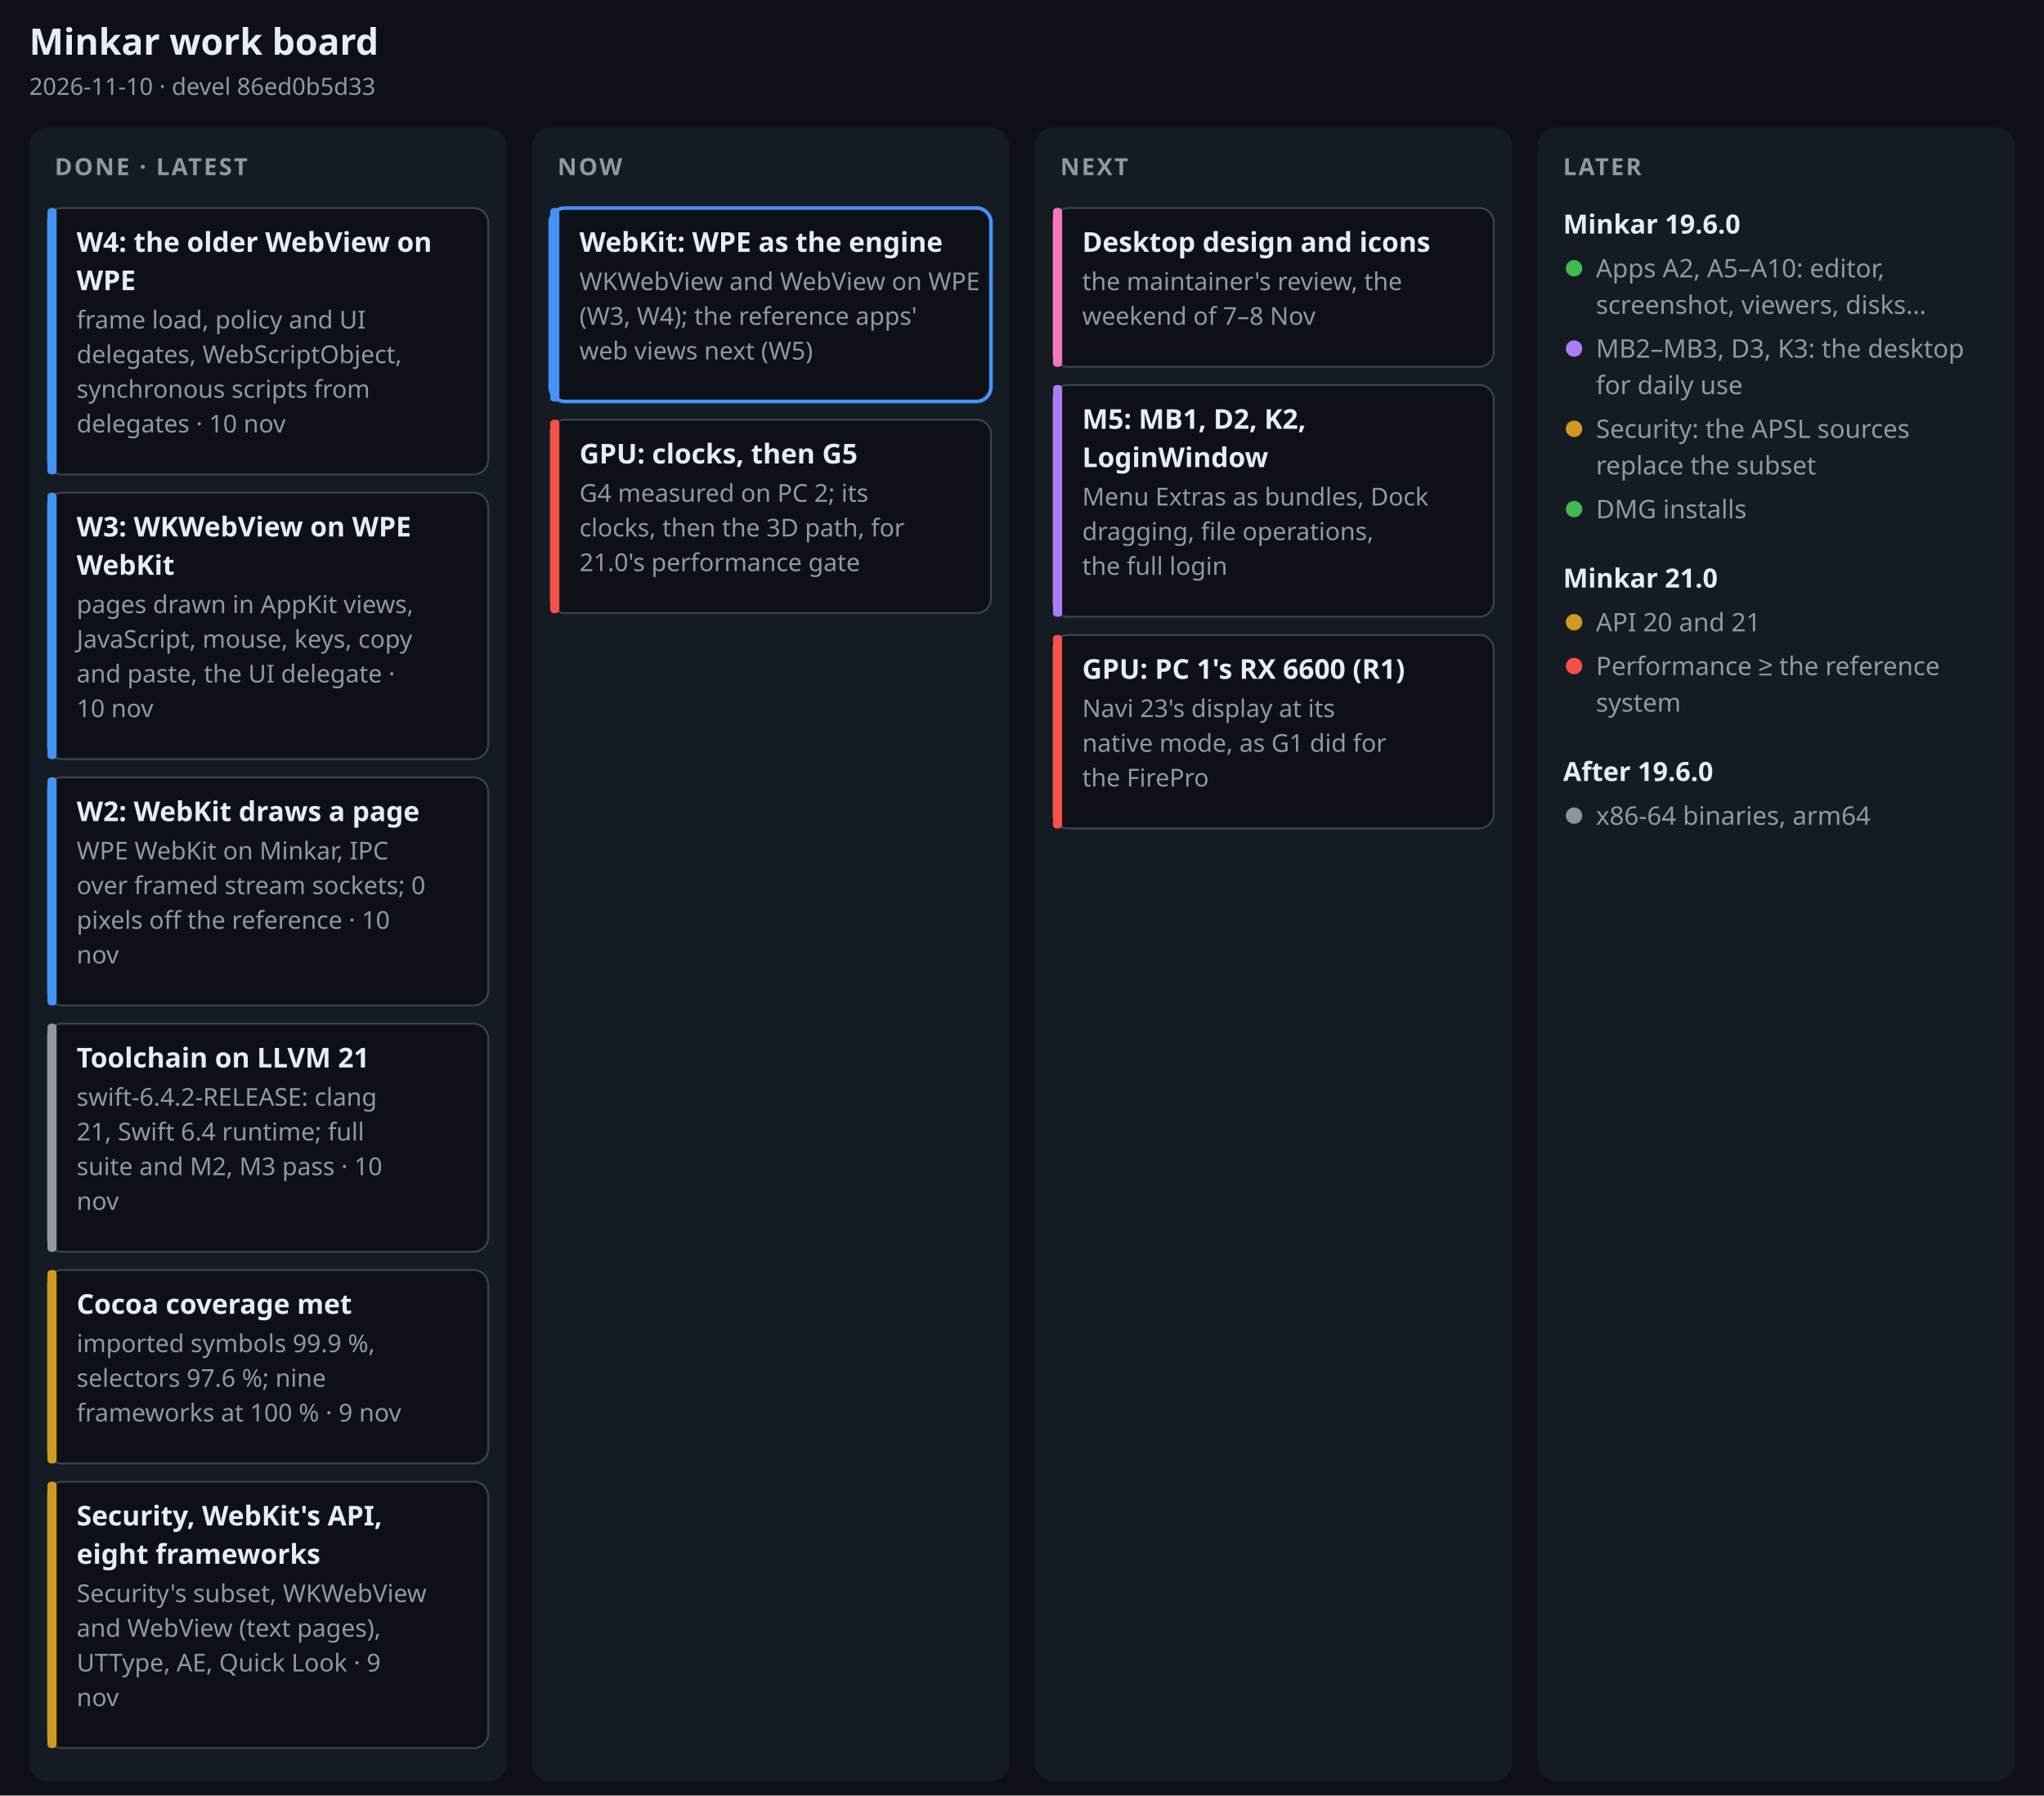
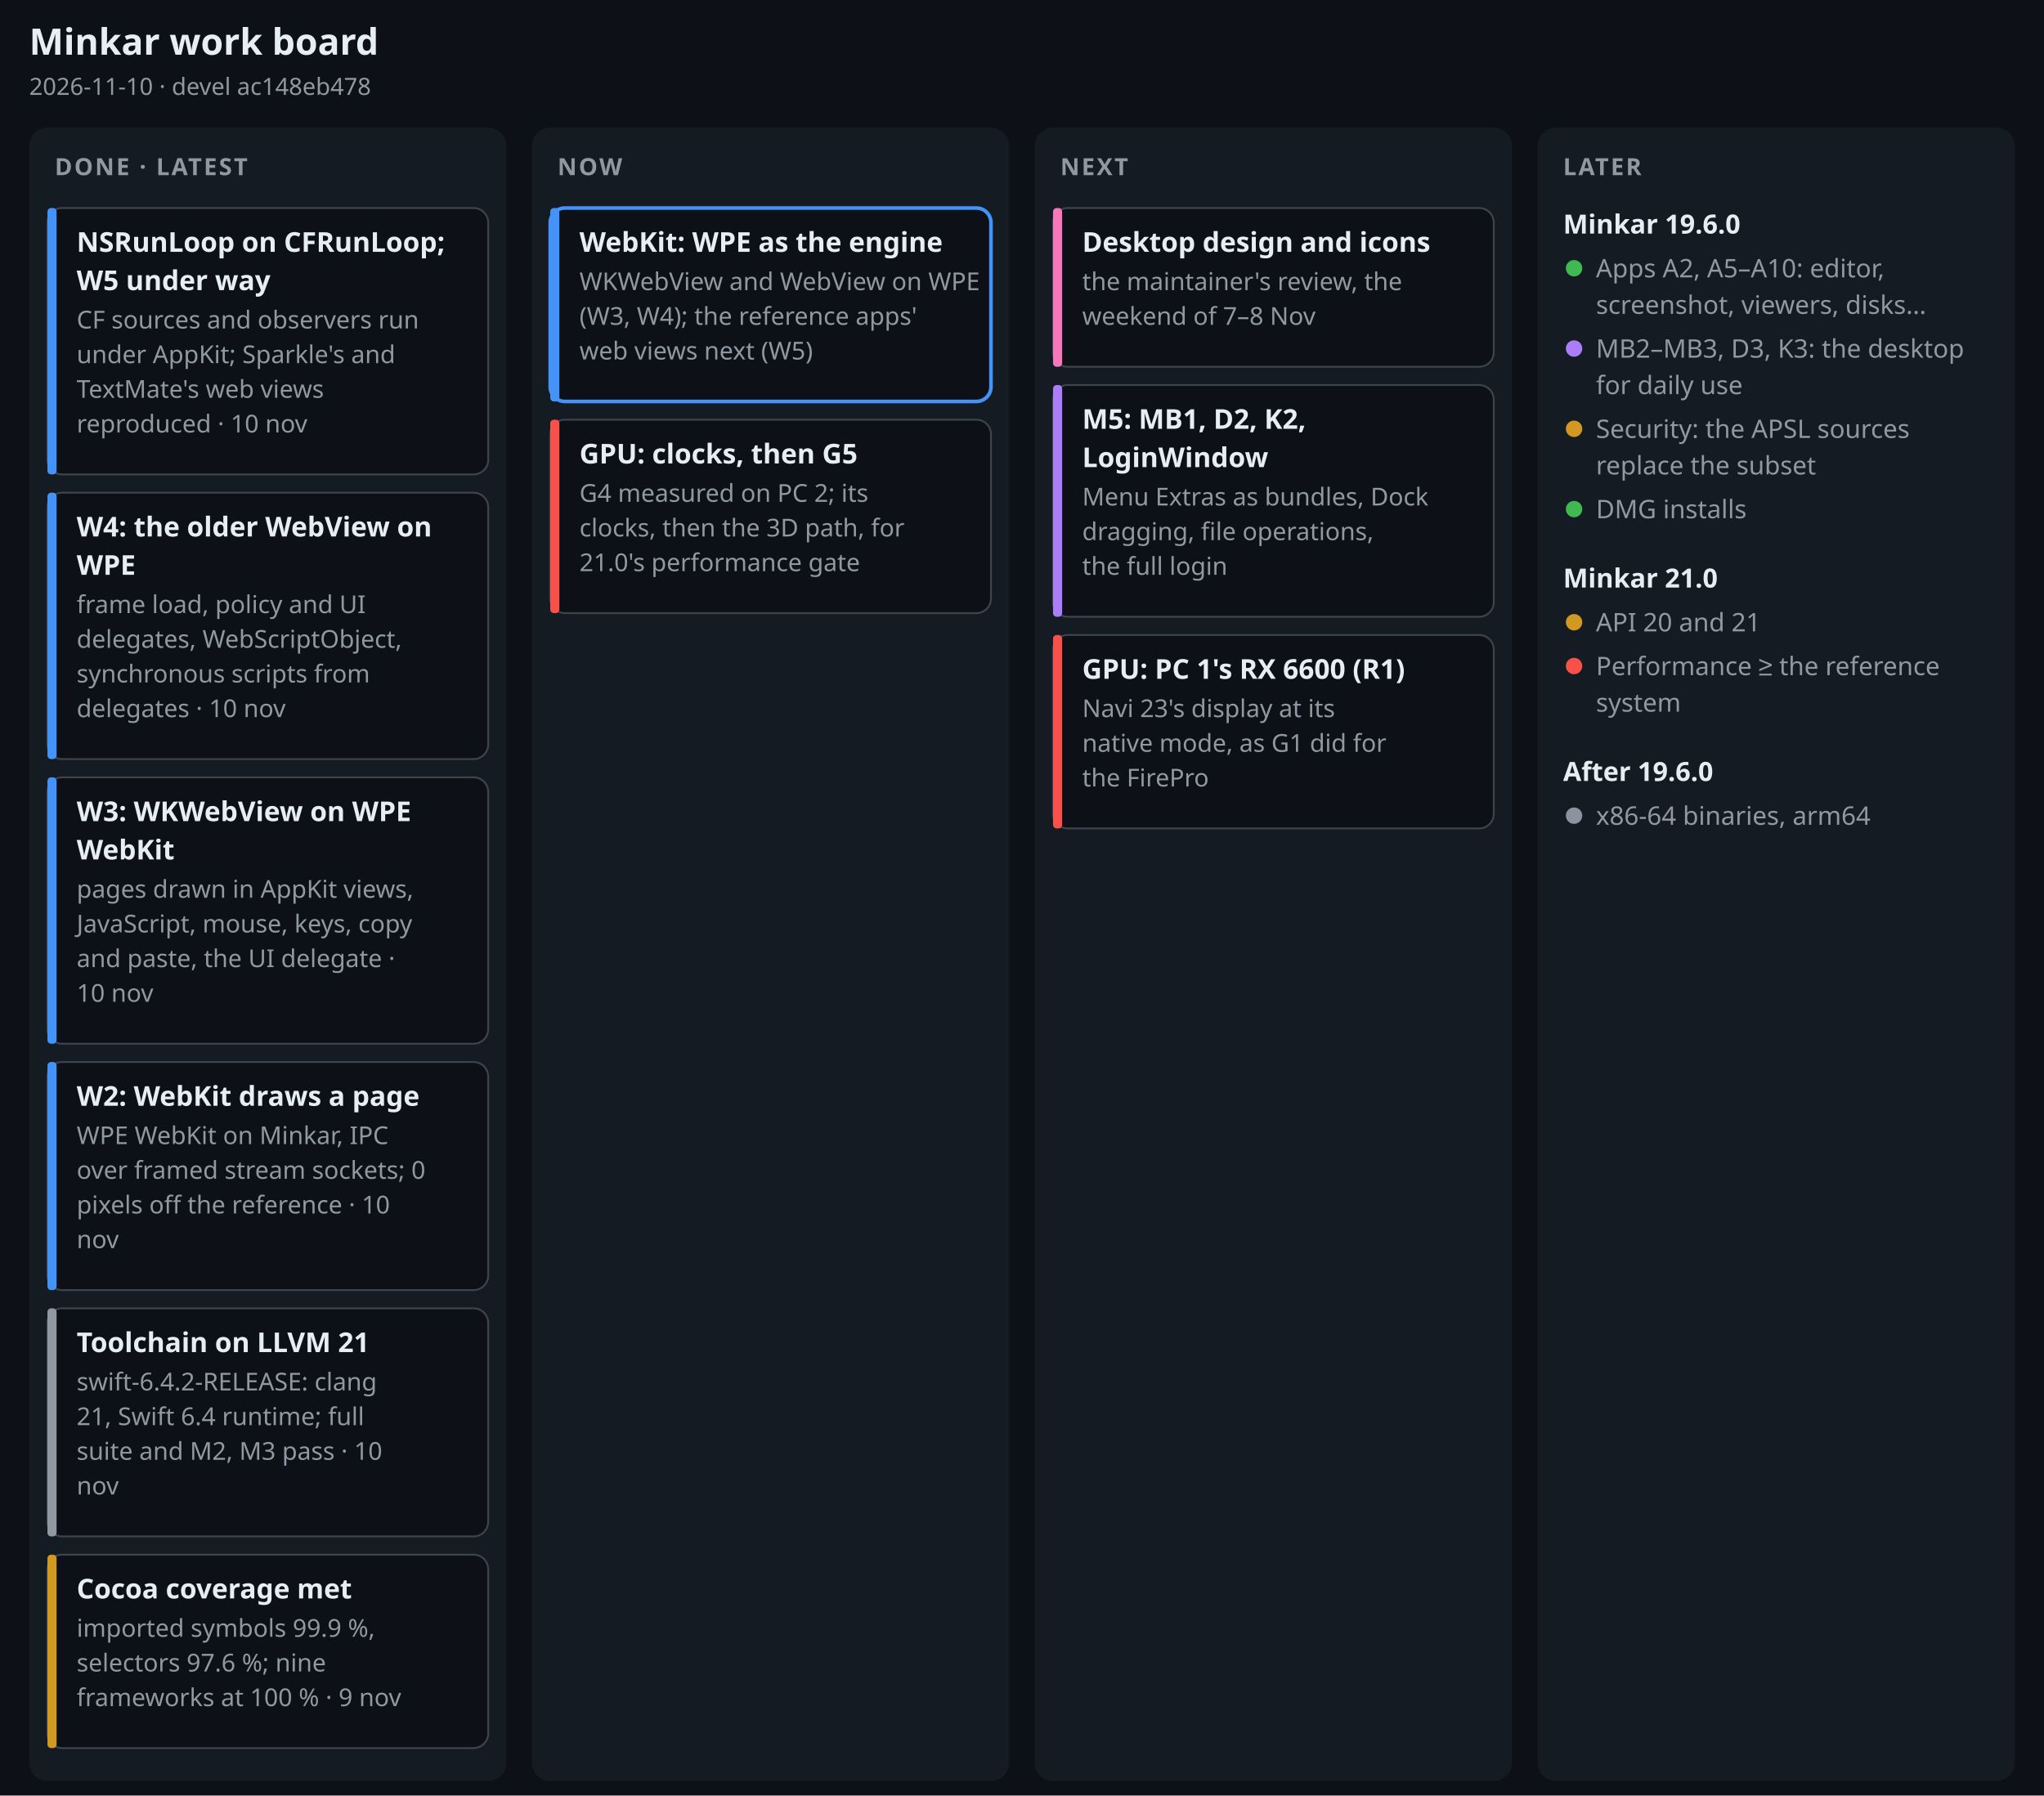
<svg xmlns="http://www.w3.org/2000/svg" width="1120" height="984" viewBox="0 0 1120 984" font-family="-apple-system, BlinkMacSystemFont, 'Segoe UI', 'Noto Sans', Helvetica, Arial, sans-serif" role="img" aria-label="Minkar work board, 2026-11-10">
  <rect width="1120" height="984" fill="#0d1117" />
  <text x="16" y="30" font-size="20" font-weight="700" fill="#e6edf3" text-anchor="start">Minkar work board</text>
-   <text x="16" y="52" font-size="13" font-weight="400" fill="#9198a1" text-anchor="start">2026-11-10 · devel 86ed0b5d33</text>
+   <text x="16" y="52" font-size="13" font-weight="400" fill="#9198a1" text-anchor="start">2026-11-10 · devel ac148eb478</text>
  <rect x="16" y="70" width="261.5" height="906" rx="10" fill="#151b23" />
  <text x="30" y="96" font-size="13" font-weight="700" fill="#9198a1" text-anchor="start" letter-spacing=".08em">DONE · LATEST</text>
  <rect x="26" y="114" width="241.5" height="146" rx="8" fill="#0d1117" stroke="#3d444d" stroke-width="1" />
  <rect x="26" y="114" width="5" height="146" rx="2" fill="#4493f8" />
-   <text x="42" y="138" font-size="15" font-weight="650" fill="#e6edf3" text-anchor="start">W4: the older WebView on</text>
-   <text x="42" y="159" font-size="15" font-weight="650" fill="#e6edf3" text-anchor="start">WPE</text>
-   <text x="42" y="180" font-size="13.5" font-weight="400" fill="#9198a1" text-anchor="start">frame load, policy and UI</text>
-   <text x="42" y="199" font-size="13.5" font-weight="400" fill="#9198a1" text-anchor="start">delegates, WebScriptObject,</text>
-   <text x="42" y="218" font-size="13.5" font-weight="400" fill="#9198a1" text-anchor="start">synchronous scripts from</text>
-   <text x="42" y="237" font-size="13.5" font-weight="400" fill="#9198a1" text-anchor="start">delegates · 10 nov</text>
+   <text x="42" y="138" font-size="15" font-weight="650" fill="#e6edf3" text-anchor="start">NSRunLoop on CFRunLoop;</text>
+   <text x="42" y="159" font-size="15" font-weight="650" fill="#e6edf3" text-anchor="start">W5 under way</text>
+   <text x="42" y="180" font-size="13.5" font-weight="400" fill="#9198a1" text-anchor="start">CF sources and observers run</text>
+   <text x="42" y="199" font-size="13.5" font-weight="400" fill="#9198a1" text-anchor="start">under AppKit; Sparkle's and</text>
+   <text x="42" y="218" font-size="13.5" font-weight="400" fill="#9198a1" text-anchor="start">TextMate's web views</text>
+   <text x="42" y="237" font-size="13.5" font-weight="400" fill="#9198a1" text-anchor="start">reproduced · 10 nov</text>
  <rect x="26" y="270" width="241.5" height="146" rx="8" fill="#0d1117" stroke="#3d444d" stroke-width="1" />
  <rect x="26" y="270" width="5" height="146" rx="2" fill="#4493f8" />
-   <text x="42" y="294" font-size="15" font-weight="650" fill="#e6edf3" text-anchor="start">W3: WKWebView on WPE</text>
-   <text x="42" y="315" font-size="15" font-weight="650" fill="#e6edf3" text-anchor="start">WebKit</text>
-   <text x="42" y="336" font-size="13.5" font-weight="400" fill="#9198a1" text-anchor="start">pages drawn in AppKit views,</text>
-   <text x="42" y="355" font-size="13.5" font-weight="400" fill="#9198a1" text-anchor="start">JavaScript, mouse, keys, copy</text>
-   <text x="42" y="374" font-size="13.5" font-weight="400" fill="#9198a1" text-anchor="start">and paste, the UI delegate ·</text>
-   <text x="42" y="393" font-size="13.5" font-weight="400" fill="#9198a1" text-anchor="start">10 nov</text>
-   <rect x="26" y="426" width="241.5" height="125" rx="8" fill="#0d1117" stroke="#3d444d" stroke-width="1" />
-   <rect x="26" y="426" width="5" height="125" rx="2" fill="#4493f8" />
-   <text x="42" y="450" font-size="15" font-weight="650" fill="#e6edf3" text-anchor="start">W2: WebKit draws a page</text>
-   <text x="42" y="471" font-size="13.5" font-weight="400" fill="#9198a1" text-anchor="start">WPE WebKit on Minkar, IPC</text>
-   <text x="42" y="490" font-size="13.5" font-weight="400" fill="#9198a1" text-anchor="start">over framed stream sockets; 0</text>
-   <text x="42" y="509" font-size="13.5" font-weight="400" fill="#9198a1" text-anchor="start">pixels off the reference · 10</text>
-   <text x="42" y="528" font-size="13.5" font-weight="400" fill="#9198a1" text-anchor="start">nov</text>
-   <rect x="26" y="561" width="241.5" height="125" rx="8" fill="#0d1117" stroke="#3d444d" stroke-width="1" />
-   <rect x="26" y="561" width="5" height="125" rx="2" fill="#9198a1" />
-   <text x="42" y="585" font-size="15" font-weight="650" fill="#e6edf3" text-anchor="start">Toolchain on LLVM 21</text>
-   <text x="42" y="606" font-size="13.5" font-weight="400" fill="#9198a1" text-anchor="start">swift-6.4.2-RELEASE: clang</text>
-   <text x="42" y="625" font-size="13.5" font-weight="400" fill="#9198a1" text-anchor="start">21, Swift 6.4 runtime; full</text>
-   <text x="42" y="644" font-size="13.5" font-weight="400" fill="#9198a1" text-anchor="start">suite and M2, M3 pass · 10</text>
-   <text x="42" y="663" font-size="13.5" font-weight="400" fill="#9198a1" text-anchor="start">nov</text>
-   <rect x="26" y="696" width="241.5" height="106" rx="8" fill="#0d1117" stroke="#3d444d" stroke-width="1" />
-   <rect x="26" y="696" width="5" height="106" rx="2" fill="#d29922" />
-   <text x="42" y="720" font-size="15" font-weight="650" fill="#e6edf3" text-anchor="start">Cocoa coverage met</text>
-   <text x="42" y="741" font-size="13.5" font-weight="400" fill="#9198a1" text-anchor="start">imported symbols 99.9 %,</text>
-   <text x="42" y="760" font-size="13.5" font-weight="400" fill="#9198a1" text-anchor="start">selectors 97.6 %; nine</text>
-   <text x="42" y="779" font-size="13.5" font-weight="400" fill="#9198a1" text-anchor="start">frameworks at 100 % · 9 nov</text>
-   <rect x="26" y="812" width="241.5" height="146" rx="8" fill="#0d1117" stroke="#3d444d" stroke-width="1" />
-   <rect x="26" y="812" width="5" height="146" rx="2" fill="#d29922" />
-   <text x="42" y="836" font-size="15" font-weight="650" fill="#e6edf3" text-anchor="start">Security, WebKit's API,</text>
-   <text x="42" y="857" font-size="15" font-weight="650" fill="#e6edf3" text-anchor="start">eight frameworks</text>
-   <text x="42" y="878" font-size="13.5" font-weight="400" fill="#9198a1" text-anchor="start">Security's subset, WKWebView</text>
-   <text x="42" y="897" font-size="13.5" font-weight="400" fill="#9198a1" text-anchor="start">and WebView (text pages),</text>
-   <text x="42" y="916" font-size="13.5" font-weight="400" fill="#9198a1" text-anchor="start">UTType, AE, Quick Look · 9</text>
-   <text x="42" y="935" font-size="13.5" font-weight="400" fill="#9198a1" text-anchor="start">nov</text>
+   <text x="42" y="294" font-size="15" font-weight="650" fill="#e6edf3" text-anchor="start">W4: the older WebView on</text>
+   <text x="42" y="315" font-size="15" font-weight="650" fill="#e6edf3" text-anchor="start">WPE</text>
+   <text x="42" y="336" font-size="13.5" font-weight="400" fill="#9198a1" text-anchor="start">frame load, policy and UI</text>
+   <text x="42" y="355" font-size="13.5" font-weight="400" fill="#9198a1" text-anchor="start">delegates, WebScriptObject,</text>
+   <text x="42" y="374" font-size="13.5" font-weight="400" fill="#9198a1" text-anchor="start">synchronous scripts from</text>
+   <text x="42" y="393" font-size="13.5" font-weight="400" fill="#9198a1" text-anchor="start">delegates · 10 nov</text>
+   <rect x="26" y="426" width="241.5" height="146" rx="8" fill="#0d1117" stroke="#3d444d" stroke-width="1" />
+   <rect x="26" y="426" width="5" height="146" rx="2" fill="#4493f8" />
+   <text x="42" y="450" font-size="15" font-weight="650" fill="#e6edf3" text-anchor="start">W3: WKWebView on WPE</text>
+   <text x="42" y="471" font-size="15" font-weight="650" fill="#e6edf3" text-anchor="start">WebKit</text>
+   <text x="42" y="492" font-size="13.5" font-weight="400" fill="#9198a1" text-anchor="start">pages drawn in AppKit views,</text>
+   <text x="42" y="511" font-size="13.5" font-weight="400" fill="#9198a1" text-anchor="start">JavaScript, mouse, keys, copy</text>
+   <text x="42" y="530" font-size="13.5" font-weight="400" fill="#9198a1" text-anchor="start">and paste, the UI delegate ·</text>
+   <text x="42" y="549" font-size="13.5" font-weight="400" fill="#9198a1" text-anchor="start">10 nov</text>
+   <rect x="26" y="582" width="241.5" height="125" rx="8" fill="#0d1117" stroke="#3d444d" stroke-width="1" />
+   <rect x="26" y="582" width="5" height="125" rx="2" fill="#4493f8" />
+   <text x="42" y="606" font-size="15" font-weight="650" fill="#e6edf3" text-anchor="start">W2: WebKit draws a page</text>
+   <text x="42" y="627" font-size="13.5" font-weight="400" fill="#9198a1" text-anchor="start">WPE WebKit on Minkar, IPC</text>
+   <text x="42" y="646" font-size="13.5" font-weight="400" fill="#9198a1" text-anchor="start">over framed stream sockets; 0</text>
+   <text x="42" y="665" font-size="13.5" font-weight="400" fill="#9198a1" text-anchor="start">pixels off the reference · 10</text>
+   <text x="42" y="684" font-size="13.5" font-weight="400" fill="#9198a1" text-anchor="start">nov</text>
+   <rect x="26" y="717" width="241.5" height="125" rx="8" fill="#0d1117" stroke="#3d444d" stroke-width="1" />
+   <rect x="26" y="717" width="5" height="125" rx="2" fill="#9198a1" />
+   <text x="42" y="741" font-size="15" font-weight="650" fill="#e6edf3" text-anchor="start">Toolchain on LLVM 21</text>
+   <text x="42" y="762" font-size="13.5" font-weight="400" fill="#9198a1" text-anchor="start">swift-6.4.2-RELEASE: clang</text>
+   <text x="42" y="781" font-size="13.5" font-weight="400" fill="#9198a1" text-anchor="start">21, Swift 6.4 runtime; full</text>
+   <text x="42" y="800" font-size="13.5" font-weight="400" fill="#9198a1" text-anchor="start">suite and M2, M3 pass · 10</text>
+   <text x="42" y="819" font-size="13.5" font-weight="400" fill="#9198a1" text-anchor="start">nov</text>
+   <rect x="26" y="852" width="241.5" height="106" rx="8" fill="#0d1117" stroke="#3d444d" stroke-width="1" />
+   <rect x="26" y="852" width="5" height="106" rx="2" fill="#d29922" />
+   <text x="42" y="876" font-size="15" font-weight="650" fill="#e6edf3" text-anchor="start">Cocoa coverage met</text>
+   <text x="42" y="897" font-size="13.5" font-weight="400" fill="#9198a1" text-anchor="start">imported symbols 99.9 %,</text>
+   <text x="42" y="916" font-size="13.5" font-weight="400" fill="#9198a1" text-anchor="start">selectors 97.6 %; nine</text>
+   <text x="42" y="935" font-size="13.5" font-weight="400" fill="#9198a1" text-anchor="start">frameworks at 100 % · 9 nov</text>
  <rect x="291.5" y="70" width="261.5" height="906" rx="10" fill="#151b23" />
  <text x="305.5" y="96" font-size="13" font-weight="700" fill="#9198a1" text-anchor="start" letter-spacing=".08em">NOW</text>
  <rect x="301.5" y="114" width="241.5" height="106" rx="8" fill="#0d1117" stroke="#4493f8" stroke-width="2" />
  <rect x="301.5" y="114" width="5" height="106" rx="2" fill="#4493f8" />
  <text x="317.5" y="138" font-size="15" font-weight="650" fill="#e6edf3" text-anchor="start">WebKit: WPE as the engine</text>
  <text x="317.5" y="159" font-size="13.5" font-weight="400" fill="#9198a1" text-anchor="start">WKWebView and WebView on WPE</text>
  <text x="317.5" y="178" font-size="13.5" font-weight="400" fill="#9198a1" text-anchor="start">(W3, W4); the reference apps'</text>
  <text x="317.5" y="197" font-size="13.5" font-weight="400" fill="#9198a1" text-anchor="start">web views next (W5)</text>
  <rect x="301.5" y="230" width="241.5" height="106" rx="8" fill="#0d1117" stroke="#3d444d" stroke-width="1" />
  <rect x="301.5" y="230" width="5" height="106" rx="2" fill="#f85149" />
  <text x="317.5" y="254" font-size="15" font-weight="650" fill="#e6edf3" text-anchor="start">GPU: clocks, then G5</text>
  <text x="317.5" y="275" font-size="13.5" font-weight="400" fill="#9198a1" text-anchor="start">G4 measured on PC 2; its</text>
  <text x="317.5" y="294" font-size="13.5" font-weight="400" fill="#9198a1" text-anchor="start">clocks, then the 3D path, for</text>
  <text x="317.5" y="313" font-size="13.5" font-weight="400" fill="#9198a1" text-anchor="start">21.0's performance gate</text>
  <rect x="567" y="70" width="261.5" height="906" rx="10" fill="#151b23" />
  <text x="581" y="96" font-size="13" font-weight="700" fill="#9198a1" text-anchor="start" letter-spacing=".08em">NEXT</text>
  <rect x="577" y="114" width="241.5" height="87" rx="8" fill="#0d1117" stroke="#3d444d" stroke-width="1" />
  <rect x="577" y="114" width="5" height="87" rx="2" fill="#f778ba" />
  <text x="593" y="138" font-size="15" font-weight="650" fill="#e6edf3" text-anchor="start">Desktop design and icons</text>
  <text x="593" y="159" font-size="13.5" font-weight="400" fill="#9198a1" text-anchor="start">the maintainer's review, the</text>
  <text x="593" y="178" font-size="13.5" font-weight="400" fill="#9198a1" text-anchor="start">weekend of 7–8 Nov</text>
  <rect x="577" y="211" width="241.5" height="127" rx="8" fill="#0d1117" stroke="#3d444d" stroke-width="1" />
  <rect x="577" y="211" width="5" height="127" rx="2" fill="#ab7df8" />
  <text x="593" y="235" font-size="15" font-weight="650" fill="#e6edf3" text-anchor="start">M5: MB1, D2, K2,</text>
  <text x="593" y="256" font-size="15" font-weight="650" fill="#e6edf3" text-anchor="start">LoginWindow</text>
  <text x="593" y="277" font-size="13.5" font-weight="400" fill="#9198a1" text-anchor="start">Menu Extras as bundles, Dock</text>
  <text x="593" y="296" font-size="13.5" font-weight="400" fill="#9198a1" text-anchor="start">dragging, file operations,</text>
  <text x="593" y="315" font-size="13.5" font-weight="400" fill="#9198a1" text-anchor="start">the full login</text>
  <rect x="577" y="348" width="241.5" height="106" rx="8" fill="#0d1117" stroke="#3d444d" stroke-width="1" />
  <rect x="577" y="348" width="5" height="106" rx="2" fill="#f85149" />
  <text x="593" y="372" font-size="15" font-weight="650" fill="#e6edf3" text-anchor="start">GPU: PC 1's RX 6600 (R1)</text>
  <text x="593" y="393" font-size="13.5" font-weight="400" fill="#9198a1" text-anchor="start">Navi 23's display at its</text>
  <text x="593" y="412" font-size="13.5" font-weight="400" fill="#9198a1" text-anchor="start">native mode, as G1 did for</text>
  <text x="593" y="431" font-size="13.5" font-weight="400" fill="#9198a1" text-anchor="start">the FirePro</text>
  <rect x="842.5" y="70" width="261.5" height="906" rx="10" fill="#151b23" />
  <text x="856.5" y="96" font-size="13" font-weight="700" fill="#9198a1" text-anchor="start" letter-spacing=".08em">LATER</text>
  <text x="856.5" y="128" font-size="14.5" font-weight="700" fill="#e6edf3" text-anchor="start">Minkar 19.6.0</text>
  <circle cx="862.5" cy="147" r="4.5" fill="#3fb950" />
  <text x="874.5" y="152" font-size="14" font-weight="400" fill="#9198a1" text-anchor="start">Apps A2, A5–A10: editor,</text>
  <text x="874.5" y="172" font-size="14" font-weight="400" fill="#9198a1" text-anchor="start">screenshot, viewers, disks…</text>
  <circle cx="862.5" cy="191" r="4.5" fill="#ab7df8" />
  <text x="874.5" y="196" font-size="14" font-weight="400" fill="#9198a1" text-anchor="start">MB2–MB3, D3, K3: the desktop</text>
  <text x="874.5" y="216" font-size="14" font-weight="400" fill="#9198a1" text-anchor="start">for daily use</text>
  <circle cx="862.5" cy="235" r="4.5" fill="#d29922" />
  <text x="874.5" y="240" font-size="14" font-weight="400" fill="#9198a1" text-anchor="start">Security: the APSL sources</text>
  <text x="874.5" y="260" font-size="14" font-weight="400" fill="#9198a1" text-anchor="start">replace the subset</text>
  <circle cx="862.5" cy="279" r="4.5" fill="#3fb950" />
  <text x="874.5" y="284" font-size="14" font-weight="400" fill="#9198a1" text-anchor="start">DMG installs</text>
  <text x="856.5" y="322" font-size="14.5" font-weight="700" fill="#e6edf3" text-anchor="start">Minkar 21.0</text>
  <circle cx="862.5" cy="341" r="4.5" fill="#d29922" />
  <text x="874.5" y="346" font-size="14" font-weight="400" fill="#9198a1" text-anchor="start">API 20 and 21</text>
  <circle cx="862.5" cy="365" r="4.5" fill="#f85149" />
  <text x="874.5" y="370" font-size="14" font-weight="400" fill="#9198a1" text-anchor="start">Performance ≥ the reference</text>
  <text x="874.5" y="390" font-size="14" font-weight="400" fill="#9198a1" text-anchor="start">system</text>
  <text x="856.5" y="428" font-size="14.5" font-weight="700" fill="#e6edf3" text-anchor="start">After 19.6.0</text>
  <circle cx="862.5" cy="447" r="4.5" fill="#8b949e" />
  <text x="874.5" y="452" font-size="14" font-weight="400" fill="#9198a1" text-anchor="start">x86-64 binaries, arm64</text>
</svg>
